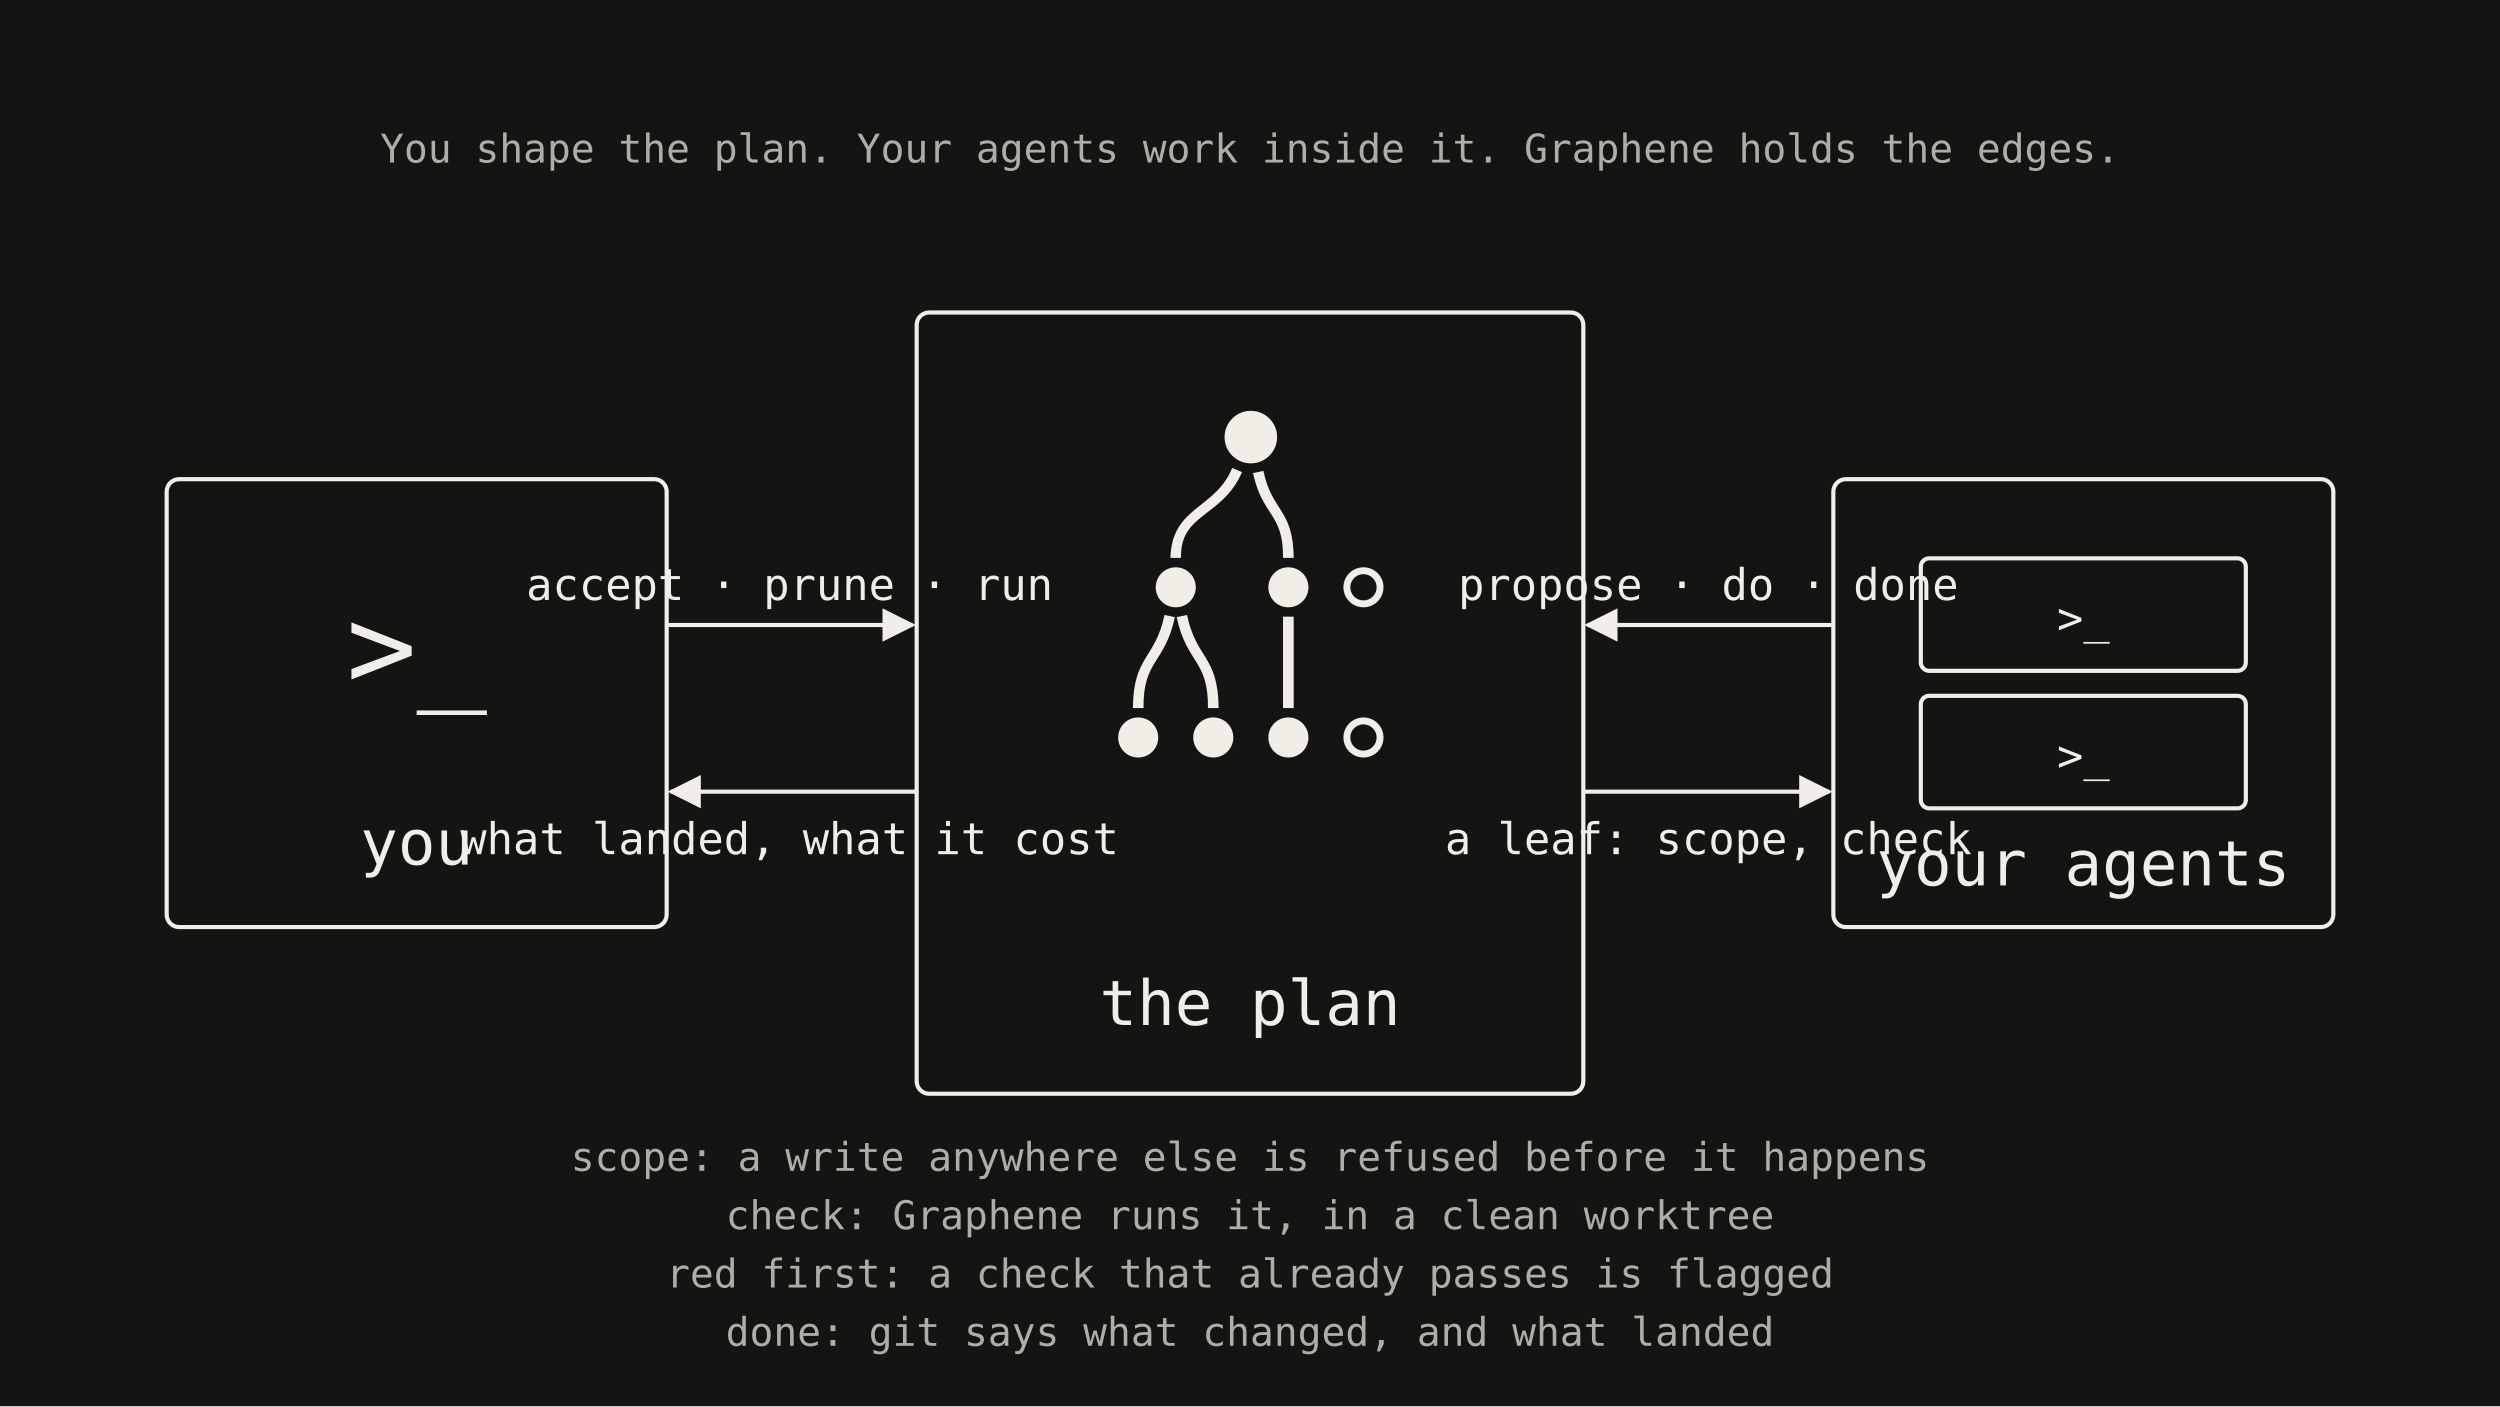
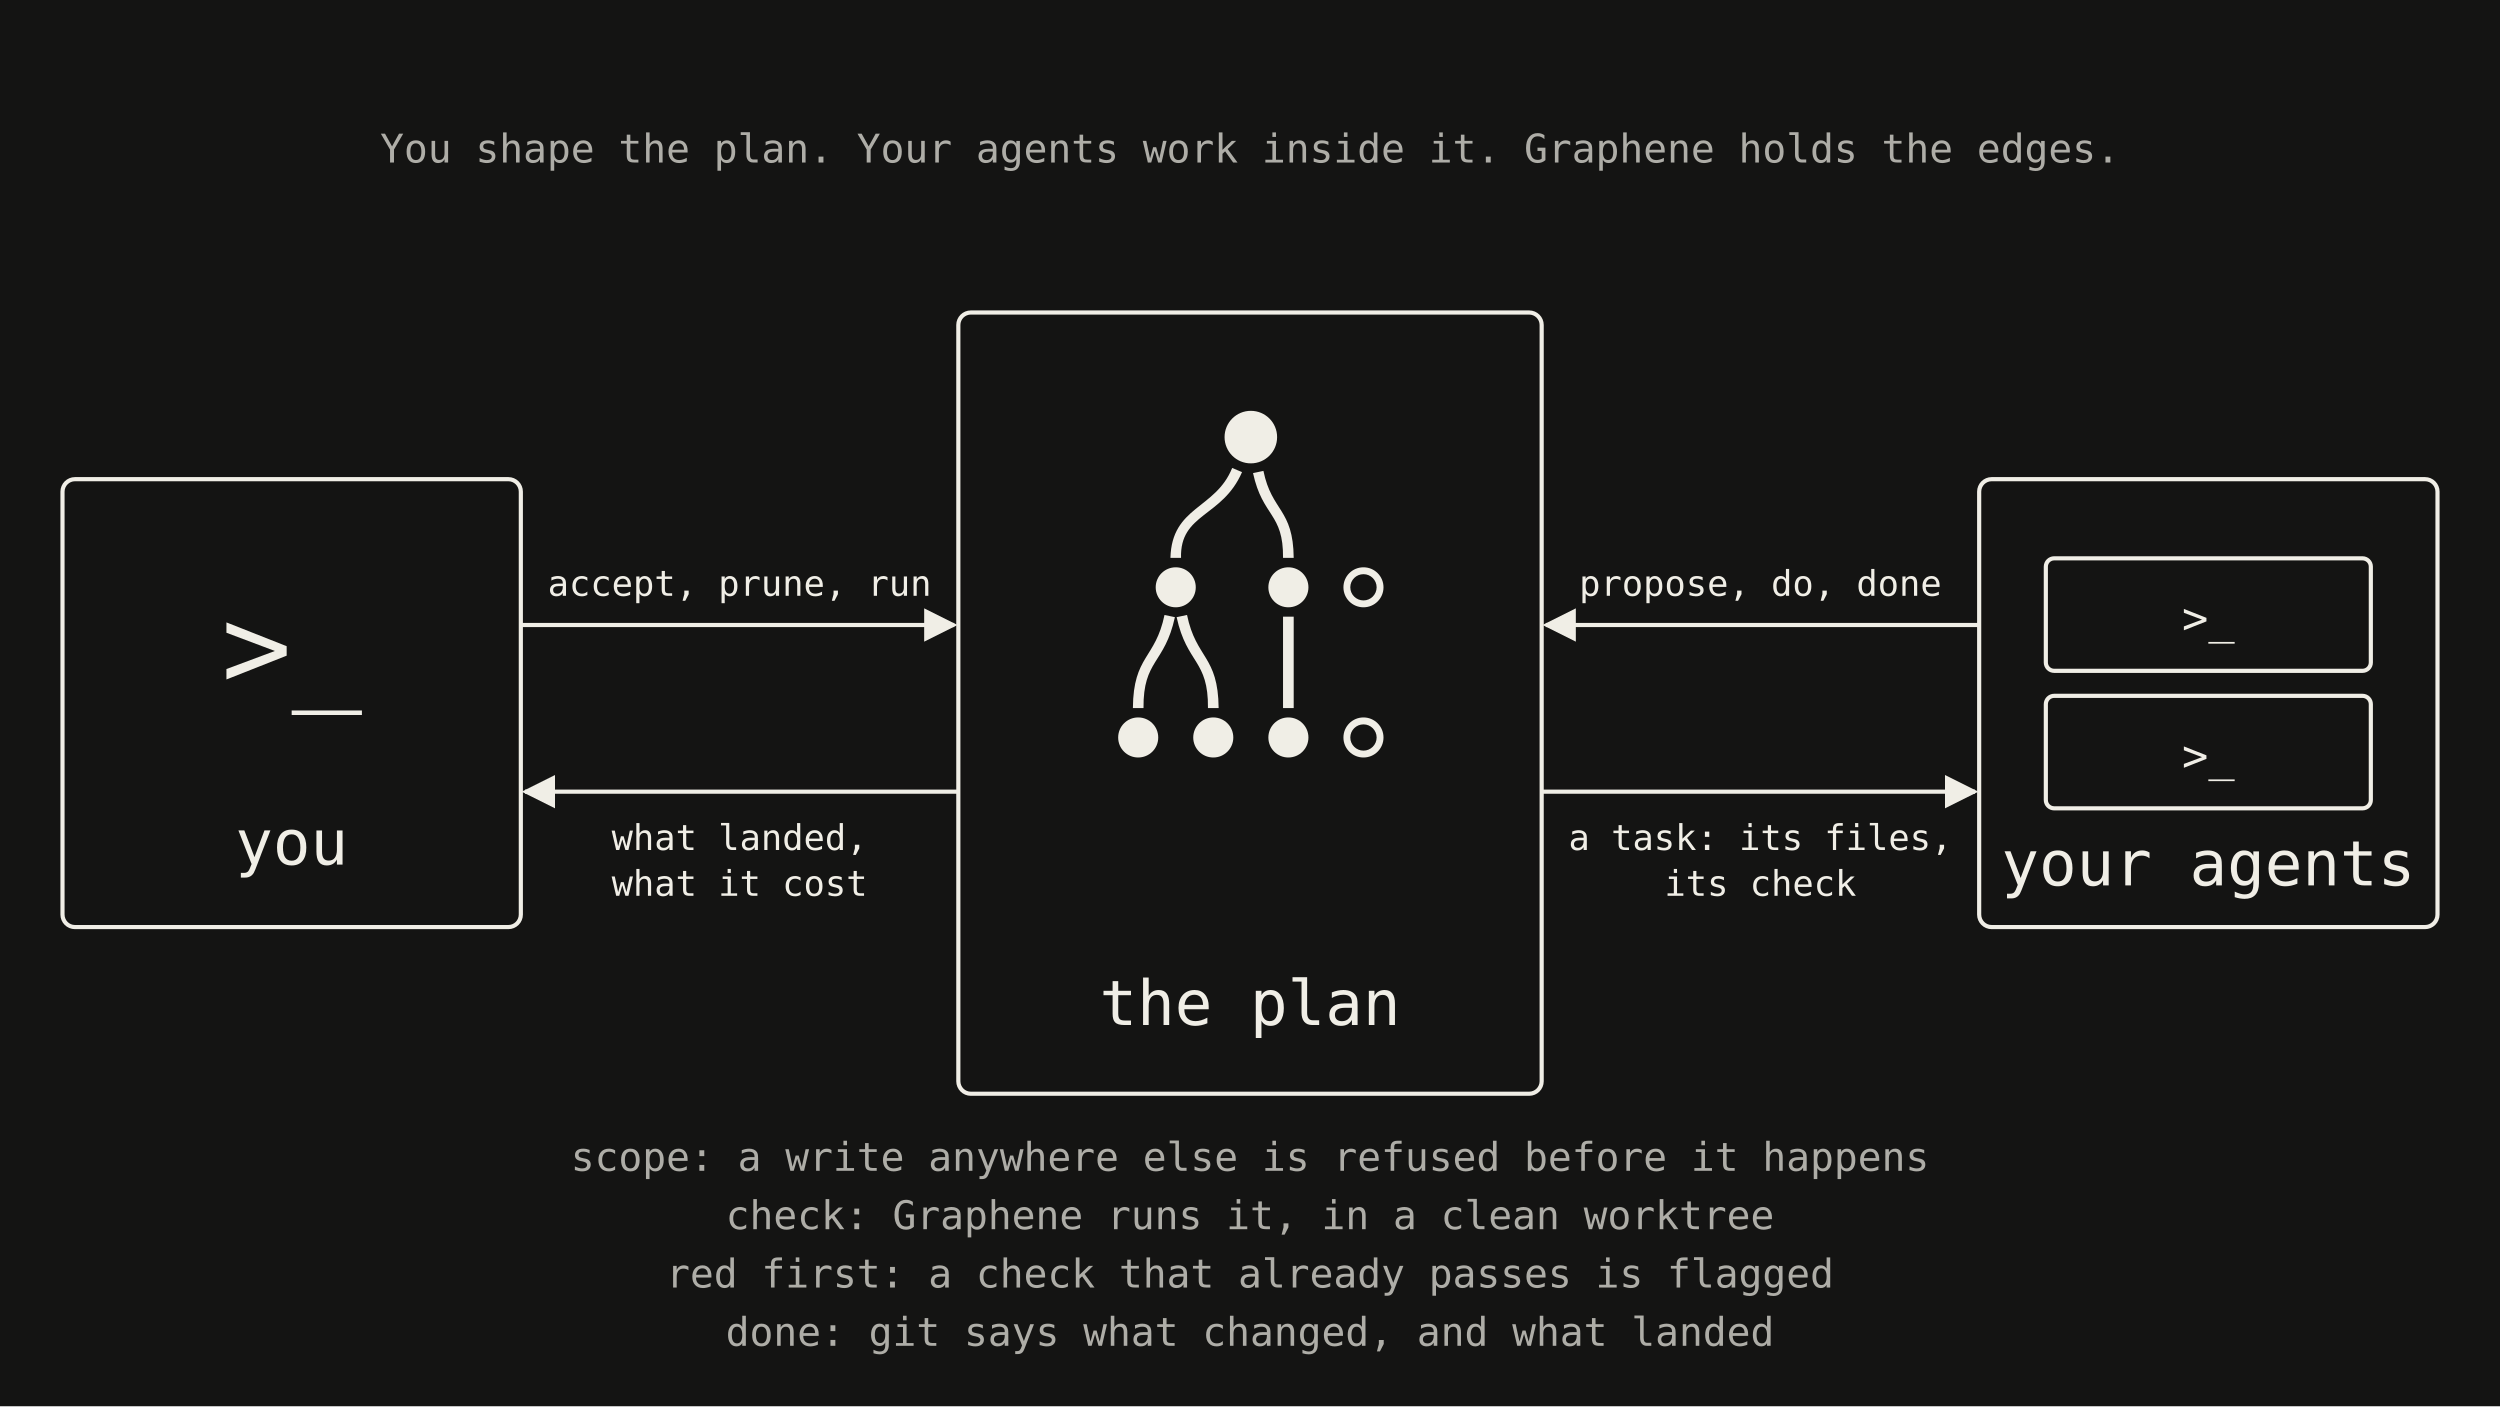
<svg xmlns="http://www.w3.org/2000/svg" viewBox="0 0 1200 675" role="img" aria-label="The loop: you shape the plan, your agents work inside it, Graphene holds the edges">
  <style>
    text { font-family: ui-monospace, "SF Mono", Menlo, Consolas, monospace; fill: #F0EEE6; }
    .box { fill: none; stroke: #F0EEE6; stroke-width: 2; }
    .line { stroke: #F0EEE6; stroke-width: 2; fill: none; }
    .big { font-size: 30px; }
    .label { font-size: 21px; }
+     .arrow { font-size: 17px; }
    .small { font-size: 19px; fill: #AEADA7; }
    .glyph { font-size: 56px; }
  </style>
  <defs>
    <marker id="head" viewBox="0 0 10 10" refX="9" refY="5" markerWidth="8" markerHeight="8" orient="auto-start-reverse">
      <path d="M 0 0 L 10 5 L 0 10 z" fill="#F0EEE6" />
    </marker>
  </defs>
  <rect width="1200" height="675" fill="#141413" />
-   <rect class="box" x="80" y="230" width="240" height="215" rx="6" />
-   <text class="glyph" x="200" y="330" text-anchor="middle">&gt;_</text>
-   <text class="big" x="200" y="415" text-anchor="middle">you</text>
-   <rect class="box" x="440" y="150" width="320" height="375" rx="6" />
+   <rect class="box" x="30" y="230" width="220" height="215" rx="6" />
+   <text class="glyph" x="140" y="330" text-anchor="middle">&gt;_</text>
+   <text class="big" x="140" y="415" text-anchor="middle">you</text>
+   <rect class="box" x="460" y="150" width="280" height="375" rx="6" />
  <g transform="translate(498 178) scale(3.2)" fill="#F0EEE6">
    <path fill-rule="evenodd" d="M48.9 29.47C50.56 29.47 51.9 30.81 51.9 32.47C51.9 34.13 50.56 35.47 48.9 35.47C47.23 35.47 45.89 34.13 45.89 32.47C45.89 30.81 47.23 29.47 48.9 29.47ZM48.9 30.5C47.81 30.5 46.92 31.38 46.92 32.47C46.92 33.56 47.81 34.44 48.9 34.44C49.98 34.44 50.87 33.56 50.87 32.47C50.87 31.38 49.98 30.5 48.9 30.5ZM48.9 51.99C50.56 51.99 51.9 53.34 51.9 55C51.9 56.66 50.56 58 48.9 58C47.23 58 45.89 56.66 45.89 55C45.89 53.34 47.23 51.99 48.9 51.99ZM48.9 53.03C47.81 53.03 46.92 53.91 46.92 55C46.92 56.09 47.81 56.97 48.9 56.97C49.98 56.97 50.87 56.09 50.87 55C50.87 53.91 49.98 53.03 48.9 53.03Z" />
    <path d="M29.2 14.57C26.7 20.79 20.14 20.29 19.94 28.06L21.53 28.06C21.34 21.33 27.73 22.01 30.68 15.19ZM32.33 15.34C33.77 21.97 36.9 21.29 36.83 28.06L38.43 28.06C38.36 20.65 35.14 21.14 33.89 15.01ZM19.05 36.62C17.69 43.22 14.37 42.69 14.31 50.58L15.9 50.58C15.84 43.3 19.07 44.01 20.61 36.95ZM20.87 36.95C22.41 44.01 25.64 43.3 25.57 50.58L27.17 50.58C27.1 42.69 23.79 43.22 22.43 36.62ZM36.83 36.88C36.83 43.67 36.83 43.05 36.83 50.58L38.43 50.58C38.43 43.05 38.43 43.67 38.43 36.88ZM15.1 51.99C16.77 51.99 18.11 53.34 18.11 55C18.11 56.66 16.77 58 15.1 58C13.44 58 12.1 56.66 12.1 55C12.1 53.34 13.44 51.99 15.1 51.99ZM26.37 51.99C28.03 51.99 29.37 53.34 29.37 55C29.37 56.66 28.03 58 26.37 58C24.71 58 23.36 56.66 23.36 55C23.36 53.34 24.71 51.99 26.37 51.99ZM37.63 51.99C39.29 51.99 40.64 53.34 40.64 55C40.64 56.66 39.29 58 37.63 58C35.97 58 34.63 56.66 34.63 55C34.63 53.34 35.97 51.99 37.63 51.99ZM20.74 29.47C22.4 29.47 23.74 30.81 23.74 32.47C23.74 34.13 22.4 35.47 20.74 35.47C19.08 35.47 17.73 34.13 17.73 32.47C17.73 30.81 19.08 29.47 20.74 29.47ZM37.63 29.47C39.29 29.47 40.64 30.81 40.64 32.47C40.64 34.13 39.29 35.47 37.63 35.47C35.97 35.47 34.63 34.13 34.63 32.47C34.63 30.81 35.97 29.47 37.63 29.47ZM32 6C34.18 6 35.94 7.76 35.94 9.94C35.94 12.12 34.18 13.88 32 13.88C29.82 13.88 28.06 12.12 28.06 9.94C28.06 7.76 29.82 6 32 6Z" />
  </g>
  <text class="big" x="600" y="492" text-anchor="middle">the plan</text>
  <text class="small" x="600" y="562" text-anchor="middle">scope: a write anywhere else is refused before it happens</text>
  <text class="small" x="600" y="590" text-anchor="middle">check: Graphene runs it, in a clean worktree</text>
  <text class="small" x="600" y="618" text-anchor="middle">red first: a check that already passes is flagged</text>
  <text class="small" x="600" y="646" text-anchor="middle">done: git says what changed, and what landed</text>
-   <rect class="box" x="880" y="230" width="240" height="215" rx="6" />
-   <rect class="box" x="922" y="268" width="156" height="54" rx="4" />
-   <text class="label" x="1000" y="304" text-anchor="middle">&gt;_</text>
-   <rect class="box" x="922" y="334" width="156" height="54" rx="4" />
-   <text class="label" x="1000" y="370" text-anchor="middle">&gt;_</text>
-   <text class="big" x="1000" y="425" text-anchor="middle">your agents</text>
-   <line class="line" x1="320" y1="300" x2="438" y2="300" marker-end="url(#head)" />
-   <text class="label" x="379" y="288" text-anchor="middle">accept · prune · run</text>
-   <line class="line" x1="440" y1="380" x2="322" y2="380" marker-end="url(#head)" />
-   <text class="label" x="379" y="410" text-anchor="middle">what landed, what it cost</text>
-   <line class="line" x1="880" y1="300" x2="762" y2="300" marker-end="url(#head)" />
-   <text class="label" x="820" y="288" text-anchor="middle">propose · do · done</text>
-   <line class="line" x1="760" y1="380" x2="878" y2="380" marker-end="url(#head)" />
-   <text class="label" x="820" y="410" text-anchor="middle">a leaf: scope, check</text>
+   <rect class="box" x="950" y="230" width="220" height="215" rx="6" />
+   <rect class="box" x="982" y="268" width="156" height="54" rx="4" />
+   <text class="label" x="1060" y="304" text-anchor="middle">&gt;_</text>
+   <rect class="box" x="982" y="334" width="156" height="54" rx="4" />
+   <text class="label" x="1060" y="370" text-anchor="middle">&gt;_</text>
+   <text class="big" x="1060" y="425" text-anchor="middle">your agents</text>
+   <line class="line" x1="250" y1="300" x2="458" y2="300" marker-end="url(#head)" />
+   <text class="arrow" x="355" y="286" text-anchor="middle">accept, prune, run</text>
+   <line class="line" x1="460" y1="380" x2="252" y2="380" marker-end="url(#head)" />
+   <text class="arrow" x="355" y="408" text-anchor="middle">what landed,</text>
+   <text class="arrow" x="355" y="430" text-anchor="middle">what it cost</text>
+   <line class="line" x1="950" y1="300" x2="742" y2="300" marker-end="url(#head)" />
+   <text class="arrow" x="845" y="286" text-anchor="middle">propose, do, done</text>
+   <line class="line" x1="740" y1="380" x2="948" y2="380" marker-end="url(#head)" />
+   <text class="arrow" x="845" y="408" text-anchor="middle">a task: its files,</text>
+   <text class="arrow" x="845" y="430" text-anchor="middle">its check</text>
  <text class="small" x="600" y="78" text-anchor="middle">You shape the plan. Your agents work inside it. Graphene holds the edges.</text>
</svg>
